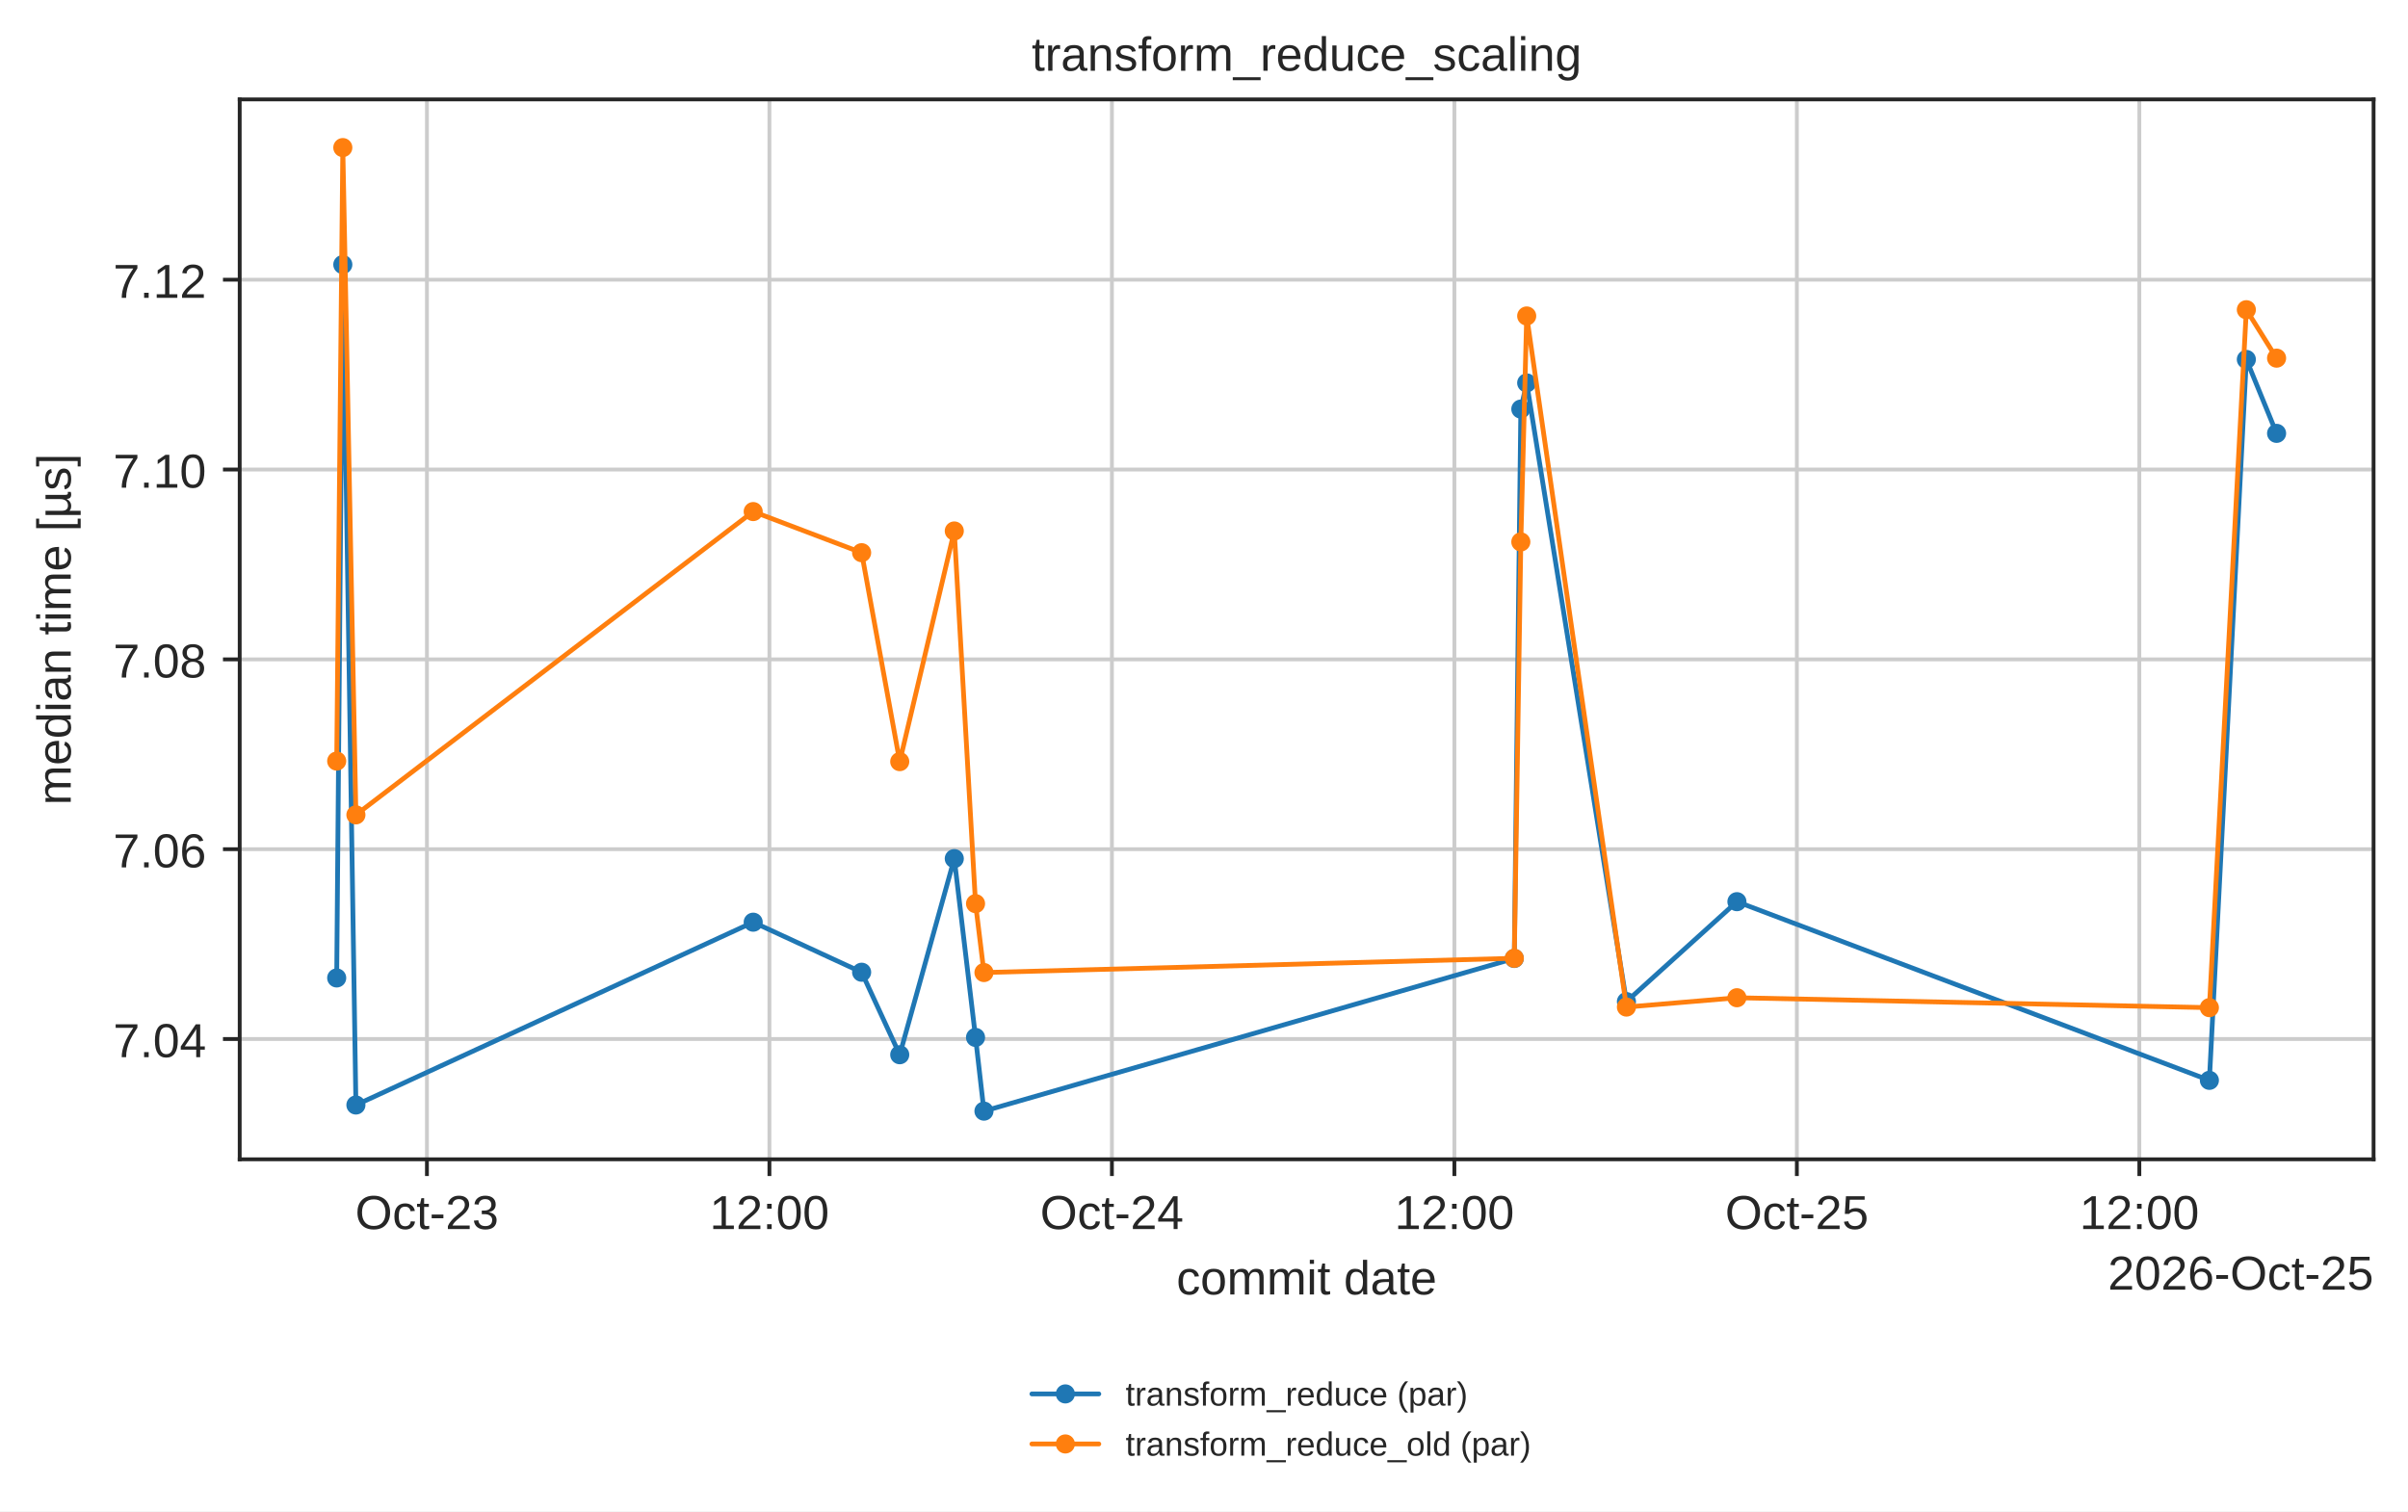
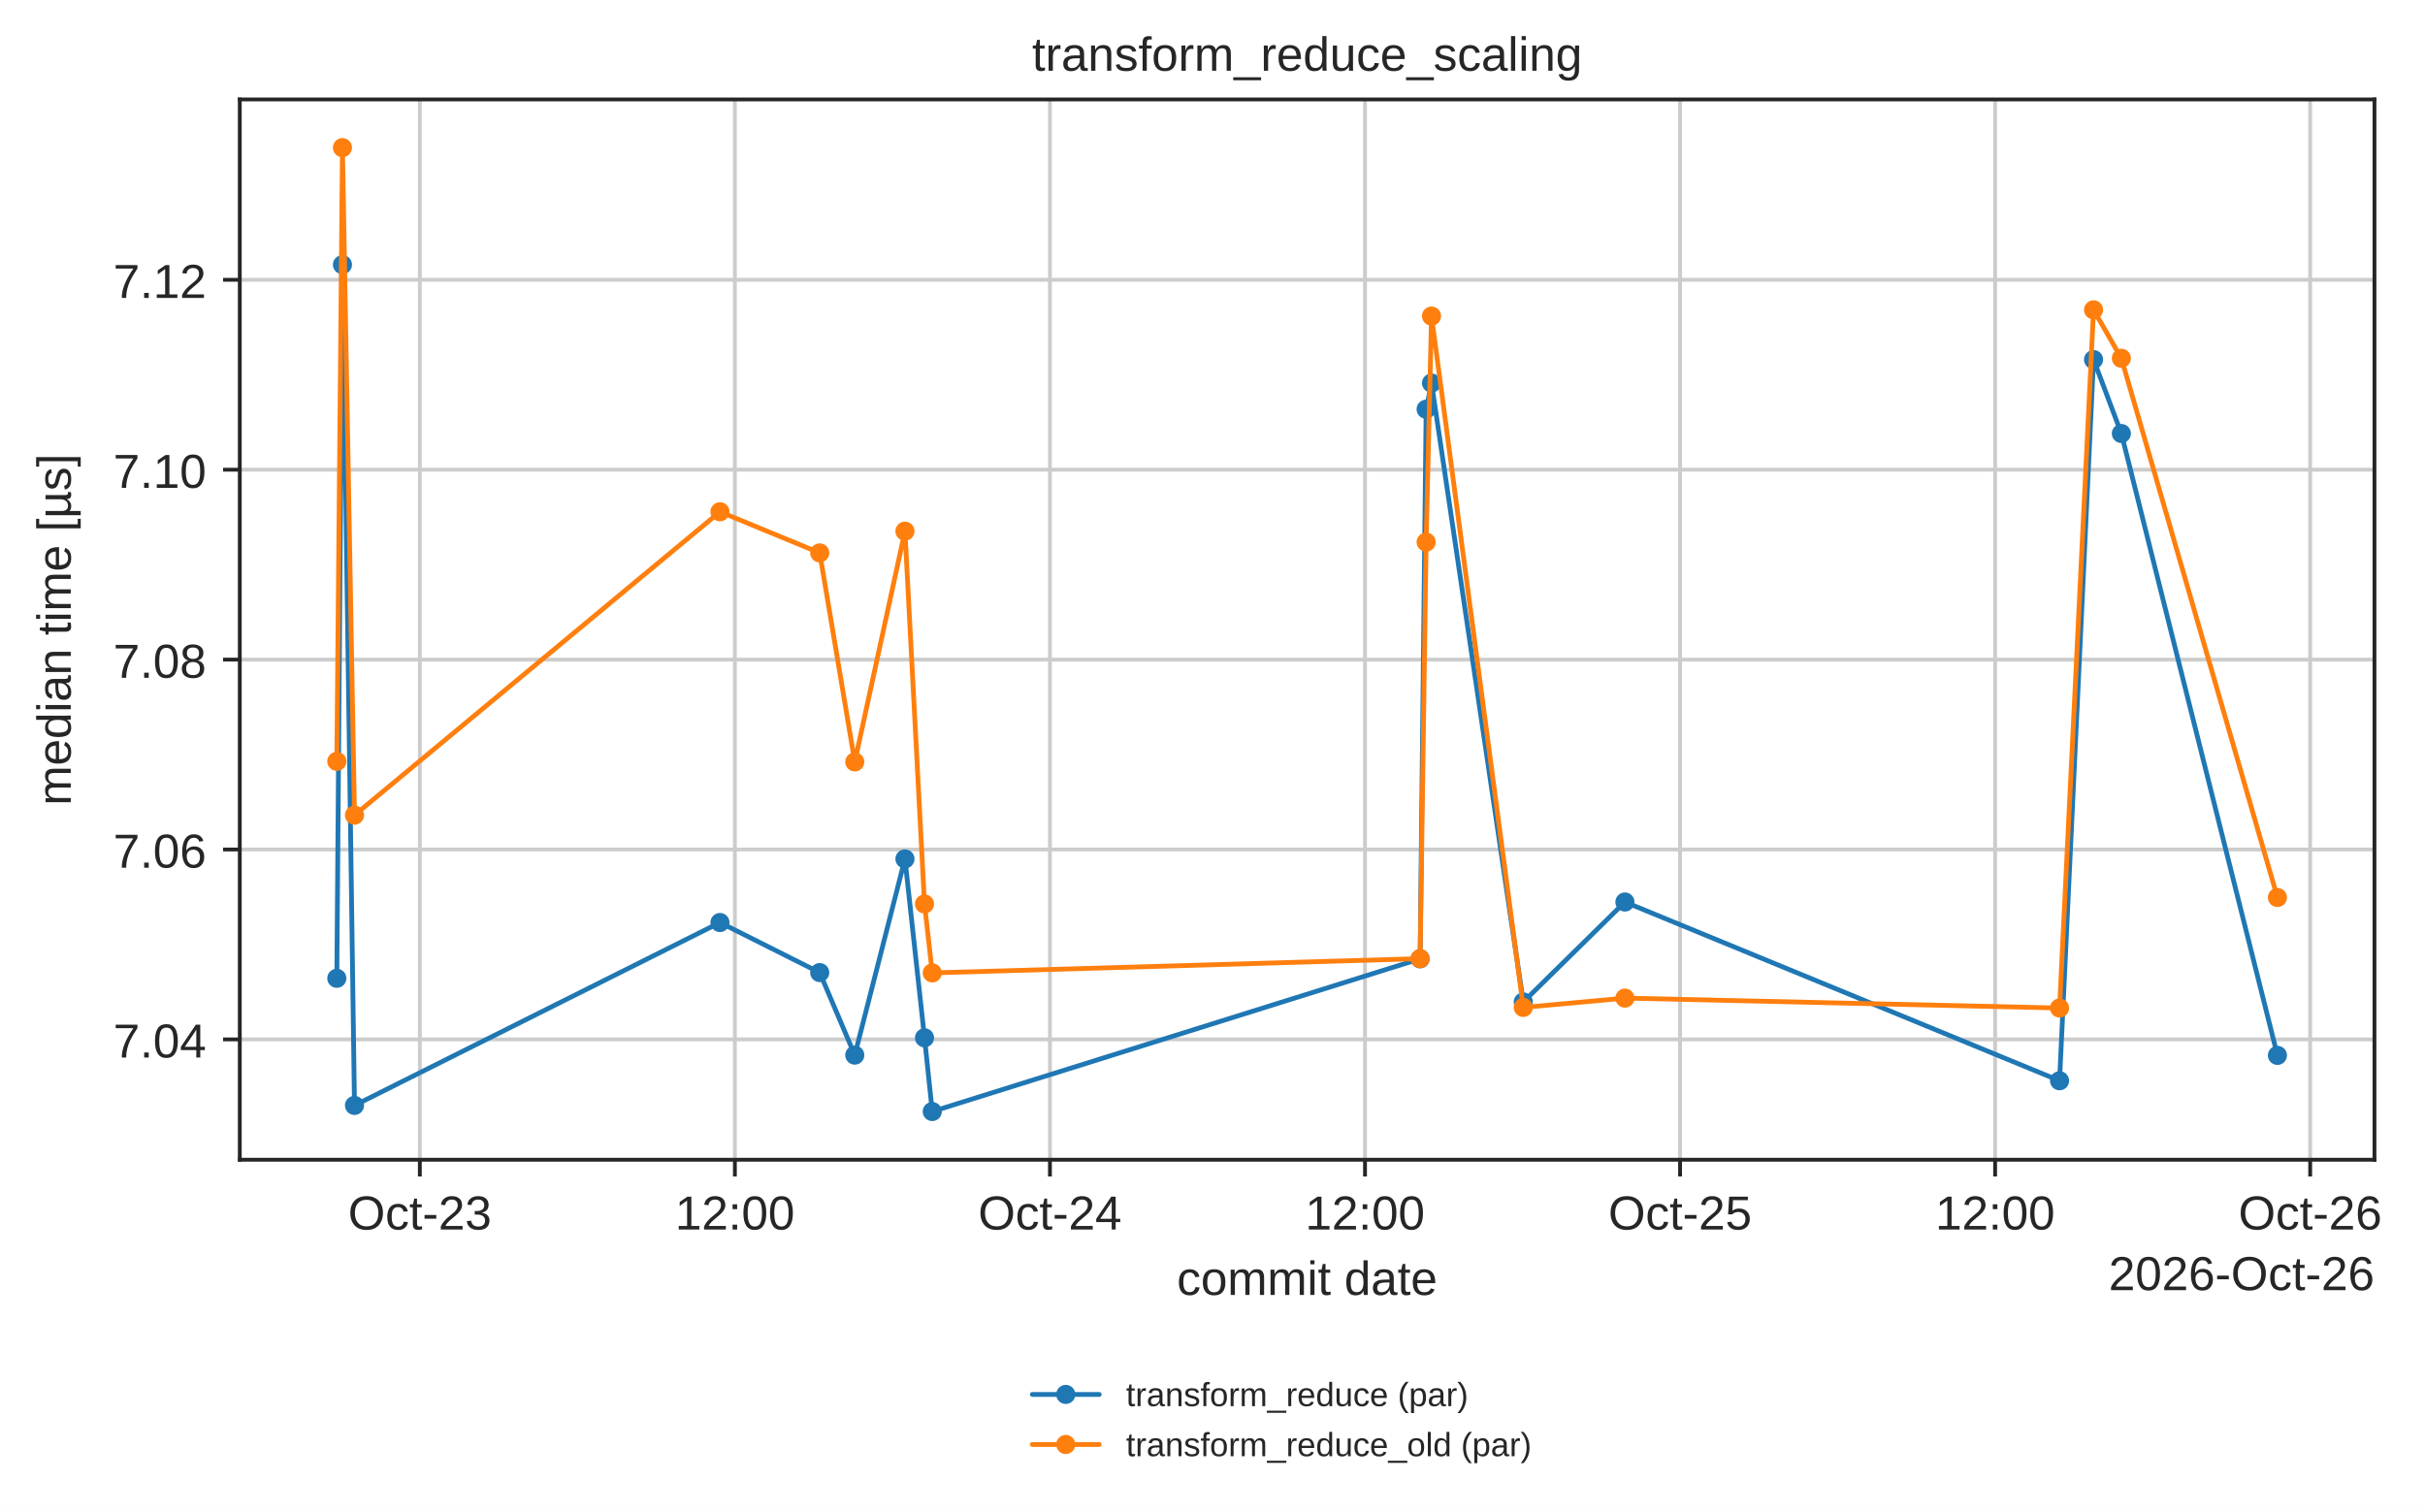
- <svg xmlns="http://www.w3.org/2000/svg" xmlns:xlink="http://www.w3.org/1999/xlink" width="503.744pt" height="316.214pt" viewBox="0 0 503.744 316.214" version="1.1">
+ <svg xmlns="http://www.w3.org/2000/svg" xmlns:xlink="http://www.w3.org/1999/xlink" width="507.112pt" height="316.214pt" viewBox="0 0 507.112 316.214" version="1.1">
  <defs>
    <style type="text/css">*{stroke-linejoin: round; stroke-linecap: butt}</style>
  </defs>
  <g id="figure_1">
    <g id="patch_1">
-       <path d="M 0 316.214  L 503.744 316.214  L 503.744 0  L 0 0  z " style="fill: #ffffff" />
+       <path d="M 0 316.214  L 507.112 316.214  L 507.112 0  L 0 0  z " style="fill: #ffffff" />
    </g>
    <g id="axes_1">
      <g id="patch_2">
        <path d="M 50.144 242.558  L 496.544 242.558  L 496.544 20.798  L 50.144 20.798  z " style="fill: #ffffff" />
      </g>
      <g id="matplotlib.axis_1">
        <g id="xtick_1">
          <g id="line2d_1">
-             <path d="M 89.313 242.558  L 89.313 20.798  " clip-path="url(#p9fd363aa4a)" style="fill: none; stroke: #cccccc; stroke-width: 0.8; stroke-linecap: round" />
+             <path d="M 87.795 242.558  L 87.795 20.798  " clip-path="url(#p9fd363aa4a)" style="fill: none; stroke: #cccccc; stroke-width: 0.8; stroke-linecap: round" />
          </g>
          <g id="line2d_2">
            <defs>
              <path id="mdfc5214045" d="M 0 0  L 0 3.5  " style="stroke: #262626; stroke-width: 0.8" />
            </defs>
            <g>
-               <use xlink:href="#mdfc5214045" x="89.313" y="242.558" style="fill: #262626; stroke: #262626; stroke-width: 0.8" />
+               <use xlink:href="#mdfc5214045" x="87.795" y="242.558" style="fill: #262626; stroke: #262626; stroke-width: 0.8" />
            </g>
          </g>
          <g id="text_1">
-             <text style="fill: #262626; font: 10px 'Arial', 'DejaVu Sans', 'Liberation Sans', 'Bitstream Vera Sans', sans-serif; text-anchor: middle" x="89.313" y="257.157" transform="rotate(-0 89.31305 257.1569)">Oct-23</text>
+             <text style="fill: #262626; font: 10px 'Arial', 'DejaVu Sans', 'Liberation Sans', 'Bitstream Vera Sans', sans-serif; text-anchor: middle" x="87.795" y="257.157" transform="rotate(-0 87.79486 257.1569)">Oct-23</text>
          </g>
        </g>
        <g id="xtick_2">
          <g id="line2d_3">
-             <path d="M 160.959 242.558  L 160.959 20.798  " clip-path="url(#p9fd363aa4a)" style="fill: none; stroke: #cccccc; stroke-width: 0.8; stroke-linecap: round" />
+             <path d="M 153.679 242.558  L 153.679 20.798  " clip-path="url(#p9fd363aa4a)" style="fill: none; stroke: #cccccc; stroke-width: 0.8; stroke-linecap: round" />
          </g>
          <g id="line2d_4">
            <g>
-               <use xlink:href="#mdfc5214045" x="160.959" y="242.558" style="fill: #262626; stroke: #262626; stroke-width: 0.8" />
+               <use xlink:href="#mdfc5214045" x="153.679" y="242.558" style="fill: #262626; stroke: #262626; stroke-width: 0.8" />
            </g>
          </g>
          <g id="text_2">
-             <text style="fill: #262626; font: 10px 'Arial', 'DejaVu Sans', 'Liberation Sans', 'Bitstream Vera Sans', sans-serif; text-anchor: middle" x="160.959" y="257.157" transform="rotate(-0 160.959 257.1569)">12:00</text>
+             <text style="fill: #262626; font: 10px 'Arial', 'DejaVu Sans', 'Liberation Sans', 'Bitstream Vera Sans', sans-serif; text-anchor: middle" x="153.679" y="257.157" transform="rotate(-0 153.6791 257.1569)">12:00</text>
          </g>
        </g>
        <g id="xtick_3">
          <g id="line2d_5">
-             <path d="M 232.605 242.558  L 232.605 20.798  " clip-path="url(#p9fd363aa4a)" style="fill: none; stroke: #cccccc; stroke-width: 0.8; stroke-linecap: round" />
+             <path d="M 219.563 242.558  L 219.563 20.798  " clip-path="url(#p9fd363aa4a)" style="fill: none; stroke: #cccccc; stroke-width: 0.8; stroke-linecap: round" />
          </g>
          <g id="line2d_6">
            <g>
-               <use xlink:href="#mdfc5214045" x="232.605" y="242.558" style="fill: #262626; stroke: #262626; stroke-width: 0.8" />
+               <use xlink:href="#mdfc5214045" x="219.563" y="242.558" style="fill: #262626; stroke: #262626; stroke-width: 0.8" />
            </g>
          </g>
          <g id="text_3">
-             <text style="fill: #262626; font: 10px 'Arial', 'DejaVu Sans', 'Liberation Sans', 'Bitstream Vera Sans', sans-serif; text-anchor: middle" x="232.605" y="257.157" transform="rotate(-0 232.605 257.1569)">Oct-24</text>
+             <text style="fill: #262626; font: 10px 'Arial', 'DejaVu Sans', 'Liberation Sans', 'Bitstream Vera Sans', sans-serif; text-anchor: middle" x="219.563" y="257.157" transform="rotate(-0 219.5634 257.1569)">Oct-24</text>
          </g>
        </g>
        <g id="xtick_4">
          <g id="line2d_7">
-             <path d="M 304.251 242.558  L 304.251 20.798  " clip-path="url(#p9fd363aa4a)" style="fill: none; stroke: #cccccc; stroke-width: 0.8; stroke-linecap: round" />
+             <path d="M 285.448 242.558  L 285.448 20.798  " clip-path="url(#p9fd363aa4a)" style="fill: none; stroke: #cccccc; stroke-width: 0.8; stroke-linecap: round" />
          </g>
          <g id="line2d_8">
            <g>
-               <use xlink:href="#mdfc5214045" x="304.251" y="242.558" style="fill: #262626; stroke: #262626; stroke-width: 0.8" />
+               <use xlink:href="#mdfc5214045" x="285.448" y="242.558" style="fill: #262626; stroke: #262626; stroke-width: 0.8" />
            </g>
          </g>
          <g id="text_4">
-             <text style="fill: #262626; font: 10px 'Arial', 'DejaVu Sans', 'Liberation Sans', 'Bitstream Vera Sans', sans-serif; text-anchor: middle" x="304.251" y="257.157" transform="rotate(-0 304.251 257.1569)">12:00</text>
+             <text style="fill: #262626; font: 10px 'Arial', 'DejaVu Sans', 'Liberation Sans', 'Bitstream Vera Sans', sans-serif; text-anchor: middle" x="285.448" y="257.157" transform="rotate(-0 285.4477 257.1569)">12:00</text>
          </g>
        </g>
        <g id="xtick_5">
          <g id="line2d_9">
-             <path d="M 375.897 242.558  L 375.897 20.798  " clip-path="url(#p9fd363aa4a)" style="fill: none; stroke: #cccccc; stroke-width: 0.8; stroke-linecap: round" />
+             <path d="M 351.332 242.558  L 351.332 20.798  " clip-path="url(#p9fd363aa4a)" style="fill: none; stroke: #cccccc; stroke-width: 0.8; stroke-linecap: round" />
          </g>
          <g id="line2d_10">
            <g>
-               <use xlink:href="#mdfc5214045" x="375.897" y="242.558" style="fill: #262626; stroke: #262626; stroke-width: 0.8" />
+               <use xlink:href="#mdfc5214045" x="351.332" y="242.558" style="fill: #262626; stroke: #262626; stroke-width: 0.8" />
            </g>
          </g>
          <g id="text_5">
-             <text style="fill: #262626; font: 10px 'Arial', 'DejaVu Sans', 'Liberation Sans', 'Bitstream Vera Sans', sans-serif; text-anchor: middle" x="375.897" y="257.157" transform="rotate(-0 375.897 257.1569)">Oct-25</text>
+             <text style="fill: #262626; font: 10px 'Arial', 'DejaVu Sans', 'Liberation Sans', 'Bitstream Vera Sans', sans-serif; text-anchor: middle" x="351.332" y="257.157" transform="rotate(-0 351.332 257.1569)">Oct-25</text>
          </g>
        </g>
        <g id="xtick_6">
          <g id="line2d_11">
-             <path d="M 447.543 242.558  L 447.543 20.798  " clip-path="url(#p9fd363aa4a)" style="fill: none; stroke: #cccccc; stroke-width: 0.8; stroke-linecap: round" />
+             <path d="M 417.216 242.558  L 417.216 20.798  " clip-path="url(#p9fd363aa4a)" style="fill: none; stroke: #cccccc; stroke-width: 0.8; stroke-linecap: round" />
          </g>
          <g id="line2d_12">
            <g>
-               <use xlink:href="#mdfc5214045" x="447.543" y="242.558" style="fill: #262626; stroke: #262626; stroke-width: 0.8" />
+               <use xlink:href="#mdfc5214045" x="417.216" y="242.558" style="fill: #262626; stroke: #262626; stroke-width: 0.8" />
            </g>
          </g>
          <g id="text_6">
-             <text style="fill: #262626; font: 10px 'Arial', 'DejaVu Sans', 'Liberation Sans', 'Bitstream Vera Sans', sans-serif; text-anchor: middle" x="447.543" y="257.157" transform="rotate(-0 447.543 257.1569)">12:00</text>
-           </g>
-         </g>
-         <g id="text_7">
+             <text style="fill: #262626; font: 10px 'Arial', 'DejaVu Sans', 'Liberation Sans', 'Bitstream Vera Sans', sans-serif; text-anchor: middle" x="417.216" y="257.157" transform="rotate(-0 417.2163 257.1569)">12:00</text>
+           </g>
+         </g>
+         <g id="xtick_7">
+           <g id="line2d_13">
+             <path d="M 483.101 242.558  L 483.101 20.798  " clip-path="url(#p9fd363aa4a)" style="fill: none; stroke: #cccccc; stroke-width: 0.8; stroke-linecap: round" />
+           </g>
+           <g id="line2d_14">
+             <g>
+               <use xlink:href="#mdfc5214045" x="483.101" y="242.558" style="fill: #262626; stroke: #262626; stroke-width: 0.8" />
+             </g>
+           </g>
+           <g id="text_7">
+             <text style="fill: #262626; font: 10px 'Arial', 'DejaVu Sans', 'Liberation Sans', 'Bitstream Vera Sans', sans-serif; text-anchor: middle" x="483.101" y="257.157" transform="rotate(-0 483.1005 257.1569)">Oct-26</text>
+           </g>
+         </g>
+         <g id="text_8">
          <text style="fill: #262626; font: 10px 'Arial', 'DejaVu Sans', 'Liberation Sans', 'Bitstream Vera Sans', sans-serif; text-anchor: middle" x="273.344" y="270.835" transform="rotate(-0 273.3438 270.835)">commit date</text>
        </g>
-         <g id="text_8">
-           <text style="fill: #262626; font: 10px 'Arial', 'DejaVu Sans', 'Liberation Sans', 'Bitstream Vera Sans', sans-serif; text-anchor: end" x="496.544" y="269.835" transform="rotate(-0 496.5437 269.835)">2026-Oct-25</text>
+         <g id="text_9">
+           <text style="fill: #262626; font: 10px 'Arial', 'DejaVu Sans', 'Liberation Sans', 'Bitstream Vera Sans', sans-serif; text-anchor: end" x="496.544" y="269.835" transform="rotate(-0 496.5437 269.835)">2026-Oct-26</text>
        </g>
      </g>
      <g id="matplotlib.axis_2">
        <g id="ytick_1">
-           <g id="line2d_13">
+           <g id="line2d_15">
            <path d="M 50.144 217.391  L 496.544 217.391  " clip-path="url(#p9fd363aa4a)" style="fill: none; stroke: #cccccc; stroke-width: 0.8; stroke-linecap: round" />
          </g>
-           <g id="line2d_14">
+           <g id="line2d_16">
            <defs>
              <path id="m414165cd4d" d="M 0 0  L -3.5 0  " style="stroke: #262626; stroke-width: 0.8" />
            </defs>
            <g>
              <use xlink:href="#m414165cd4d" x="50.144" y="217.391" style="fill: #262626; stroke: #262626; stroke-width: 0.8" />
            </g>
          </g>
-           <g id="text_9">
+           <g id="text_10">
            <text style="fill: #262626; font: 10px 'Arial', 'DejaVu Sans', 'Liberation Sans', 'Bitstream Vera Sans', sans-serif; text-anchor: end" x="43.144" y="221.19" transform="rotate(-0 43.14375 221.1898)">7.04</text>
          </g>
        </g>
        <g id="ytick_2">
-           <g id="line2d_15">
+           <g id="line2d_17">
            <path d="M 50.144 177.674  L 496.544 177.674  " clip-path="url(#p9fd363aa4a)" style="fill: none; stroke: #cccccc; stroke-width: 0.8; stroke-linecap: round" />
          </g>
-           <g id="line2d_16">
+           <g id="line2d_18">
            <g>
              <use xlink:href="#m414165cd4d" x="50.144" y="177.674" style="fill: #262626; stroke: #262626; stroke-width: 0.8" />
            </g>
          </g>
-           <g id="text_10">
+           <g id="text_11">
            <text style="fill: #262626; font: 10px 'Arial', 'DejaVu Sans', 'Liberation Sans', 'Bitstream Vera Sans', sans-serif; text-anchor: end" x="43.144" y="181.473" transform="rotate(-0 43.14375 181.4729)">7.06</text>
          </g>
        </g>
        <g id="ytick_3">
-           <g id="line2d_17">
+           <g id="line2d_19">
            <path d="M 50.144 137.957  L 496.544 137.957  " clip-path="url(#p9fd363aa4a)" style="fill: none; stroke: #cccccc; stroke-width: 0.8; stroke-linecap: round" />
          </g>
-           <g id="line2d_18">
+           <g id="line2d_20">
            <g>
              <use xlink:href="#m414165cd4d" x="50.144" y="137.957" style="fill: #262626; stroke: #262626; stroke-width: 0.8" />
            </g>
          </g>
-           <g id="text_11">
+           <g id="text_12">
            <text style="fill: #262626; font: 10px 'Arial', 'DejaVu Sans', 'Liberation Sans', 'Bitstream Vera Sans', sans-serif; text-anchor: end" x="43.144" y="141.756" transform="rotate(-0 43.14375 141.756)">7.08</text>
          </g>
        </g>
        <g id="ytick_4">
-           <g id="line2d_19">
+           <g id="line2d_21">
            <path d="M 50.144 98.24  L 496.544 98.24  " clip-path="url(#p9fd363aa4a)" style="fill: none; stroke: #cccccc; stroke-width: 0.8; stroke-linecap: round" />
          </g>
-           <g id="line2d_20">
+           <g id="line2d_22">
            <g>
              <use xlink:href="#m414165cd4d" x="50.144" y="98.24" style="fill: #262626; stroke: #262626; stroke-width: 0.8" />
            </g>
          </g>
-           <g id="text_12">
+           <g id="text_13">
            <text style="fill: #262626; font: 10px 'Arial', 'DejaVu Sans', 'Liberation Sans', 'Bitstream Vera Sans', sans-serif; text-anchor: end" x="43.144" y="102.039" transform="rotate(-0 43.14375 102.0391)">7.10</text>
          </g>
        </g>
        <g id="ytick_5">
-           <g id="line2d_21">
+           <g id="line2d_23">
            <path d="M 50.144 58.523  L 496.544 58.523  " clip-path="url(#p9fd363aa4a)" style="fill: none; stroke: #cccccc; stroke-width: 0.8; stroke-linecap: round" />
          </g>
-           <g id="line2d_22">
+           <g id="line2d_24">
            <g>
              <use xlink:href="#m414165cd4d" x="50.144" y="58.523" style="fill: #262626; stroke: #262626; stroke-width: 0.8" />
            </g>
          </g>
-           <g id="text_13">
+           <g id="text_14">
            <text style="fill: #262626; font: 10px 'Arial', 'DejaVu Sans', 'Liberation Sans', 'Bitstream Vera Sans', sans-serif; text-anchor: end" x="43.144" y="62.322" transform="rotate(-0 43.14375 62.32225)">7.12</text>
          </g>
        </g>
-         <g id="text_14">
+         <g id="text_15">
          <text style="fill: #262626; font: 10px 'Arial', 'DejaVu Sans', 'Liberation Sans', 'Bitstream Vera Sans', sans-serif; text-anchor: middle" x="14.798" y="131.678" transform="rotate(-90 14.79844 131.6784)">median time [µs]</text>
        </g>
      </g>
-       <g id="line2d_23">
-         <path d="M 70.435 204.612  L 71.715 55.355  L 74.455 231.197  L 157.566 192.946  L 180.25 203.417  L 188.221 220.678  L 199.633 179.647  L 204.079 217.057  L 205.841 232.478  L 316.784 200.535  L 318.152 85.59  L 319.378 80.117  L 340.242 209.564  L 363.357 188.655  L 462.194 226.038  L 469.926 75.205  L 476.253 90.672  " clip-path="url(#p9fd363aa4a)" style="fill: none; stroke: #1f77b4; stroke-linecap: round" />
+       <g id="line2d_25">
+         <path d="M 70.435 204.612  L 71.612 55.355  L 74.131 231.197  L 150.559 192.946  L 171.419 203.417  L 178.749 220.678  L 189.243 179.647  L 193.332 217.057  L 194.951 232.478  L 296.973 200.535  L 298.231 85.59  L 299.358 80.117  L 318.544 209.564  L 339.801 188.655  L 430.689 226.038  L 437.799 75.205  L 443.617 90.672  L 476.253 220.73  " clip-path="url(#p9fd363aa4a)" style="fill: none; stroke: #1f77b4; stroke-linecap: round" />
        <defs>
          <path id="m20e5526daa" d="M 0 1.5  C 0.398 1.5 0.779 1.342 1.061 1.061  C 1.342 0.779 1.5 0.398 1.5 0  C 1.5 -0.398 1.342 -0.779 1.061 -1.061  C 0.779 -1.342 0.398 -1.5 0 -1.5  C -0.398 -1.5 -0.779 -1.342 -1.061 -1.061  C -1.342 -0.779 -1.5 -0.398 -1.5 0  C -1.5 0.398 -1.342 0.779 -1.061 1.061  C -0.779 1.342 -0.398 1.5 0 1.5  z " style="stroke: #1f77b4" />
        </defs>
        <g clip-path="url(#p9fd363aa4a)">
          <use xlink:href="#m20e5526daa" x="70.435" y="204.612" style="fill: #1f77b4; stroke: #1f77b4" />
-           <use xlink:href="#m20e5526daa" x="71.715" y="55.355" style="fill: #1f77b4; stroke: #1f77b4" />
-           <use xlink:href="#m20e5526daa" x="74.455" y="231.197" style="fill: #1f77b4; stroke: #1f77b4" />
-           <use xlink:href="#m20e5526daa" x="157.566" y="192.946" style="fill: #1f77b4; stroke: #1f77b4" />
-           <use xlink:href="#m20e5526daa" x="180.25" y="203.417" style="fill: #1f77b4; stroke: #1f77b4" />
-           <use xlink:href="#m20e5526daa" x="188.221" y="220.678" style="fill: #1f77b4; stroke: #1f77b4" />
-           <use xlink:href="#m20e5526daa" x="199.633" y="179.647" style="fill: #1f77b4; stroke: #1f77b4" />
-           <use xlink:href="#m20e5526daa" x="204.079" y="217.057" style="fill: #1f77b4; stroke: #1f77b4" />
-           <use xlink:href="#m20e5526daa" x="205.841" y="232.478" style="fill: #1f77b4; stroke: #1f77b4" />
-           <use xlink:href="#m20e5526daa" x="316.784" y="200.535" style="fill: #1f77b4; stroke: #1f77b4" />
-           <use xlink:href="#m20e5526daa" x="318.152" y="85.59" style="fill: #1f77b4; stroke: #1f77b4" />
-           <use xlink:href="#m20e5526daa" x="319.378" y="80.117" style="fill: #1f77b4; stroke: #1f77b4" />
-           <use xlink:href="#m20e5526daa" x="340.242" y="209.564" style="fill: #1f77b4; stroke: #1f77b4" />
-           <use xlink:href="#m20e5526daa" x="363.357" y="188.655" style="fill: #1f77b4; stroke: #1f77b4" />
-           <use xlink:href="#m20e5526daa" x="462.194" y="226.038" style="fill: #1f77b4; stroke: #1f77b4" />
-           <use xlink:href="#m20e5526daa" x="469.926" y="75.205" style="fill: #1f77b4; stroke: #1f77b4" />
-           <use xlink:href="#m20e5526daa" x="476.253" y="90.672" style="fill: #1f77b4; stroke: #1f77b4" />
-         </g>
-       </g>
-       <g id="line2d_24">
-         <path d="M 70.435 159.235  L 71.715 30.878  L 74.455 170.49  L 157.566 107.035  L 180.25 115.638  L 188.221 159.354  L 199.633 111.095  L 204.079 189.063  L 205.841 203.483  L 316.784 200.498  L 318.152 113.381  L 319.378 66.111  L 340.242 210.705  L 363.357 208.754  L 462.194 210.827  L 469.926 64.802  L 476.253 74.934  " clip-path="url(#p9fd363aa4a)" style="fill: none; stroke: #ff7f0e; stroke-linecap: round" />
+           <use xlink:href="#m20e5526daa" x="71.612" y="55.355" style="fill: #1f77b4; stroke: #1f77b4" />
+           <use xlink:href="#m20e5526daa" x="74.131" y="231.197" style="fill: #1f77b4; stroke: #1f77b4" />
+           <use xlink:href="#m20e5526daa" x="150.559" y="192.946" style="fill: #1f77b4; stroke: #1f77b4" />
+           <use xlink:href="#m20e5526daa" x="171.419" y="203.417" style="fill: #1f77b4; stroke: #1f77b4" />
+           <use xlink:href="#m20e5526daa" x="178.749" y="220.678" style="fill: #1f77b4; stroke: #1f77b4" />
+           <use xlink:href="#m20e5526daa" x="189.243" y="179.647" style="fill: #1f77b4; stroke: #1f77b4" />
+           <use xlink:href="#m20e5526daa" x="193.332" y="217.057" style="fill: #1f77b4; stroke: #1f77b4" />
+           <use xlink:href="#m20e5526daa" x="194.951" y="232.478" style="fill: #1f77b4; stroke: #1f77b4" />
+           <use xlink:href="#m20e5526daa" x="296.973" y="200.535" style="fill: #1f77b4; stroke: #1f77b4" />
+           <use xlink:href="#m20e5526daa" x="298.231" y="85.59" style="fill: #1f77b4; stroke: #1f77b4" />
+           <use xlink:href="#m20e5526daa" x="299.358" y="80.117" style="fill: #1f77b4; stroke: #1f77b4" />
+           <use xlink:href="#m20e5526daa" x="318.544" y="209.564" style="fill: #1f77b4; stroke: #1f77b4" />
+           <use xlink:href="#m20e5526daa" x="339.801" y="188.655" style="fill: #1f77b4; stroke: #1f77b4" />
+           <use xlink:href="#m20e5526daa" x="430.689" y="226.038" style="fill: #1f77b4; stroke: #1f77b4" />
+           <use xlink:href="#m20e5526daa" x="437.799" y="75.205" style="fill: #1f77b4; stroke: #1f77b4" />
+           <use xlink:href="#m20e5526daa" x="443.617" y="90.672" style="fill: #1f77b4; stroke: #1f77b4" />
+           <use xlink:href="#m20e5526daa" x="476.253" y="220.73" style="fill: #1f77b4; stroke: #1f77b4" />
+         </g>
+       </g>
+       <g id="line2d_26">
+         <path d="M 70.435 159.235  L 71.612 30.878  L 74.131 170.49  L 150.559 107.035  L 171.419 115.638  L 178.749 159.354  L 189.243 111.095  L 193.332 189.063  L 194.951 203.483  L 296.973 200.498  L 298.231 113.381  L 299.358 66.111  L 318.544 210.705  L 339.801 208.754  L 430.689 210.827  L 437.799 64.802  L 443.617 74.934  L 476.253 187.711  " clip-path="url(#p9fd363aa4a)" style="fill: none; stroke: #ff7f0e; stroke-linecap: round" />
        <defs>
          <path id="m8123a8acb4" d="M 0 1.5  C 0.398 1.5 0.779 1.342 1.061 1.061  C 1.342 0.779 1.5 0.398 1.5 0  C 1.5 -0.398 1.342 -0.779 1.061 -1.061  C 0.779 -1.342 0.398 -1.5 0 -1.5  C -0.398 -1.5 -0.779 -1.342 -1.061 -1.061  C -1.342 -0.779 -1.5 -0.398 -1.5 0  C -1.5 0.398 -1.342 0.779 -1.061 1.061  C -0.779 1.342 -0.398 1.5 0 1.5  z " style="stroke: #ff7f0e" />
        </defs>
        <g clip-path="url(#p9fd363aa4a)">
          <use xlink:href="#m8123a8acb4" x="70.435" y="159.235" style="fill: #ff7f0e; stroke: #ff7f0e" />
-           <use xlink:href="#m8123a8acb4" x="71.715" y="30.878" style="fill: #ff7f0e; stroke: #ff7f0e" />
-           <use xlink:href="#m8123a8acb4" x="74.455" y="170.49" style="fill: #ff7f0e; stroke: #ff7f0e" />
-           <use xlink:href="#m8123a8acb4" x="157.566" y="107.035" style="fill: #ff7f0e; stroke: #ff7f0e" />
-           <use xlink:href="#m8123a8acb4" x="180.25" y="115.638" style="fill: #ff7f0e; stroke: #ff7f0e" />
-           <use xlink:href="#m8123a8acb4" x="188.221" y="159.354" style="fill: #ff7f0e; stroke: #ff7f0e" />
-           <use xlink:href="#m8123a8acb4" x="199.633" y="111.095" style="fill: #ff7f0e; stroke: #ff7f0e" />
-           <use xlink:href="#m8123a8acb4" x="204.079" y="189.063" style="fill: #ff7f0e; stroke: #ff7f0e" />
-           <use xlink:href="#m8123a8acb4" x="205.841" y="203.483" style="fill: #ff7f0e; stroke: #ff7f0e" />
-           <use xlink:href="#m8123a8acb4" x="316.784" y="200.498" style="fill: #ff7f0e; stroke: #ff7f0e" />
-           <use xlink:href="#m8123a8acb4" x="318.152" y="113.381" style="fill: #ff7f0e; stroke: #ff7f0e" />
-           <use xlink:href="#m8123a8acb4" x="319.378" y="66.111" style="fill: #ff7f0e; stroke: #ff7f0e" />
-           <use xlink:href="#m8123a8acb4" x="340.242" y="210.705" style="fill: #ff7f0e; stroke: #ff7f0e" />
-           <use xlink:href="#m8123a8acb4" x="363.357" y="208.754" style="fill: #ff7f0e; stroke: #ff7f0e" />
-           <use xlink:href="#m8123a8acb4" x="462.194" y="210.827" style="fill: #ff7f0e; stroke: #ff7f0e" />
-           <use xlink:href="#m8123a8acb4" x="469.926" y="64.802" style="fill: #ff7f0e; stroke: #ff7f0e" />
-           <use xlink:href="#m8123a8acb4" x="476.253" y="74.934" style="fill: #ff7f0e; stroke: #ff7f0e" />
+           <use xlink:href="#m8123a8acb4" x="71.612" y="30.878" style="fill: #ff7f0e; stroke: #ff7f0e" />
+           <use xlink:href="#m8123a8acb4" x="74.131" y="170.49" style="fill: #ff7f0e; stroke: #ff7f0e" />
+           <use xlink:href="#m8123a8acb4" x="150.559" y="107.035" style="fill: #ff7f0e; stroke: #ff7f0e" />
+           <use xlink:href="#m8123a8acb4" x="171.419" y="115.638" style="fill: #ff7f0e; stroke: #ff7f0e" />
+           <use xlink:href="#m8123a8acb4" x="178.749" y="159.354" style="fill: #ff7f0e; stroke: #ff7f0e" />
+           <use xlink:href="#m8123a8acb4" x="189.243" y="111.095" style="fill: #ff7f0e; stroke: #ff7f0e" />
+           <use xlink:href="#m8123a8acb4" x="193.332" y="189.063" style="fill: #ff7f0e; stroke: #ff7f0e" />
+           <use xlink:href="#m8123a8acb4" x="194.951" y="203.483" style="fill: #ff7f0e; stroke: #ff7f0e" />
+           <use xlink:href="#m8123a8acb4" x="296.973" y="200.498" style="fill: #ff7f0e; stroke: #ff7f0e" />
+           <use xlink:href="#m8123a8acb4" x="298.231" y="113.381" style="fill: #ff7f0e; stroke: #ff7f0e" />
+           <use xlink:href="#m8123a8acb4" x="299.358" y="66.111" style="fill: #ff7f0e; stroke: #ff7f0e" />
+           <use xlink:href="#m8123a8acb4" x="318.544" y="210.705" style="fill: #ff7f0e; stroke: #ff7f0e" />
+           <use xlink:href="#m8123a8acb4" x="339.801" y="208.754" style="fill: #ff7f0e; stroke: #ff7f0e" />
+           <use xlink:href="#m8123a8acb4" x="430.689" y="210.827" style="fill: #ff7f0e; stroke: #ff7f0e" />
+           <use xlink:href="#m8123a8acb4" x="437.799" y="64.802" style="fill: #ff7f0e; stroke: #ff7f0e" />
+           <use xlink:href="#m8123a8acb4" x="443.617" y="74.934" style="fill: #ff7f0e; stroke: #ff7f0e" />
+           <use xlink:href="#m8123a8acb4" x="476.253" y="187.711" style="fill: #ff7f0e; stroke: #ff7f0e" />
        </g>
      </g>
      <g id="patch_3">
        <path d="M 50.144 242.558  L 50.144 20.798  " style="fill: none; stroke: #262626; stroke-width: 0.8; stroke-linejoin: miter; stroke-linecap: square" />
      </g>
      <g id="patch_4">
        <path d="M 496.544 242.558  L 496.544 20.798  " style="fill: none; stroke: #262626; stroke-width: 0.8; stroke-linejoin: miter; stroke-linecap: square" />
      </g>
      <g id="patch_5">
        <path d="M 50.144 242.558  L 496.544 242.558  " style="fill: none; stroke: #262626; stroke-width: 0.8; stroke-linejoin: miter; stroke-linecap: square" />
      </g>
      <g id="patch_6">
        <path d="M 50.144 20.798  L 496.544 20.798  " style="fill: none; stroke: #262626; stroke-width: 0.8; stroke-linejoin: miter; stroke-linecap: square" />
      </g>
-       <g id="text_15">
+       <g id="text_16">
        <text style="fill: #262626; font: 10px 'Arial', 'DejaVu Sans', 'Liberation Sans', 'Bitstream Vera Sans', sans-serif; text-anchor: middle" x="273.344" y="14.798" transform="rotate(-0 273.3438 14.79844)">transform_reduce_scaling</text>
      </g>
      <g id="legend_1">
-         <g id="line2d_25">
+         <g id="line2d_27">
          <path d="M 215.869 291.644  L 222.869 291.644  L 229.869 291.644  " style="fill: none; stroke: #1f77b4; stroke-linecap: round" />
          <g>
            <use xlink:href="#m20e5526daa" x="222.869" y="291.644" style="fill: #1f77b4; stroke: #1f77b4" />
          </g>
        </g>
-         <g id="text_16">
+         <g id="text_17">
          <text style="fill: #262626; font: 7px 'Arial', 'DejaVu Sans', 'Liberation Sans', 'Bitstream Vera Sans', sans-serif; text-anchor: start" x="235.469" y="294.094" transform="rotate(-0 235.4694 294.0941)">transform_reduce (par)</text>
        </g>
-         <g id="line2d_26">
+         <g id="line2d_28">
          <path d="M 215.869 302.114  L 222.869 302.114  L 229.869 302.114  " style="fill: none; stroke: #ff7f0e; stroke-linecap: round" />
          <g>
            <use xlink:href="#m8123a8acb4" x="222.869" y="302.114" style="fill: #ff7f0e; stroke: #ff7f0e" />
          </g>
        </g>
-         <g id="text_17">
+         <g id="text_18">
          <text style="fill: #262626; font: 7px 'Arial', 'DejaVu Sans', 'Liberation Sans', 'Bitstream Vera Sans', sans-serif; text-anchor: start" x="235.469" y="304.564" transform="rotate(-0 235.4694 304.5635)">transform_reduce_old (par)</text>
        </g>
      </g>
    </g>
  </g>
  <defs>
    <clipPath id="p9fd363aa4a">
      <rect x="50.144" y="20.798" width="446.4" height="221.76" />
    </clipPath>
  </defs>
</svg>
